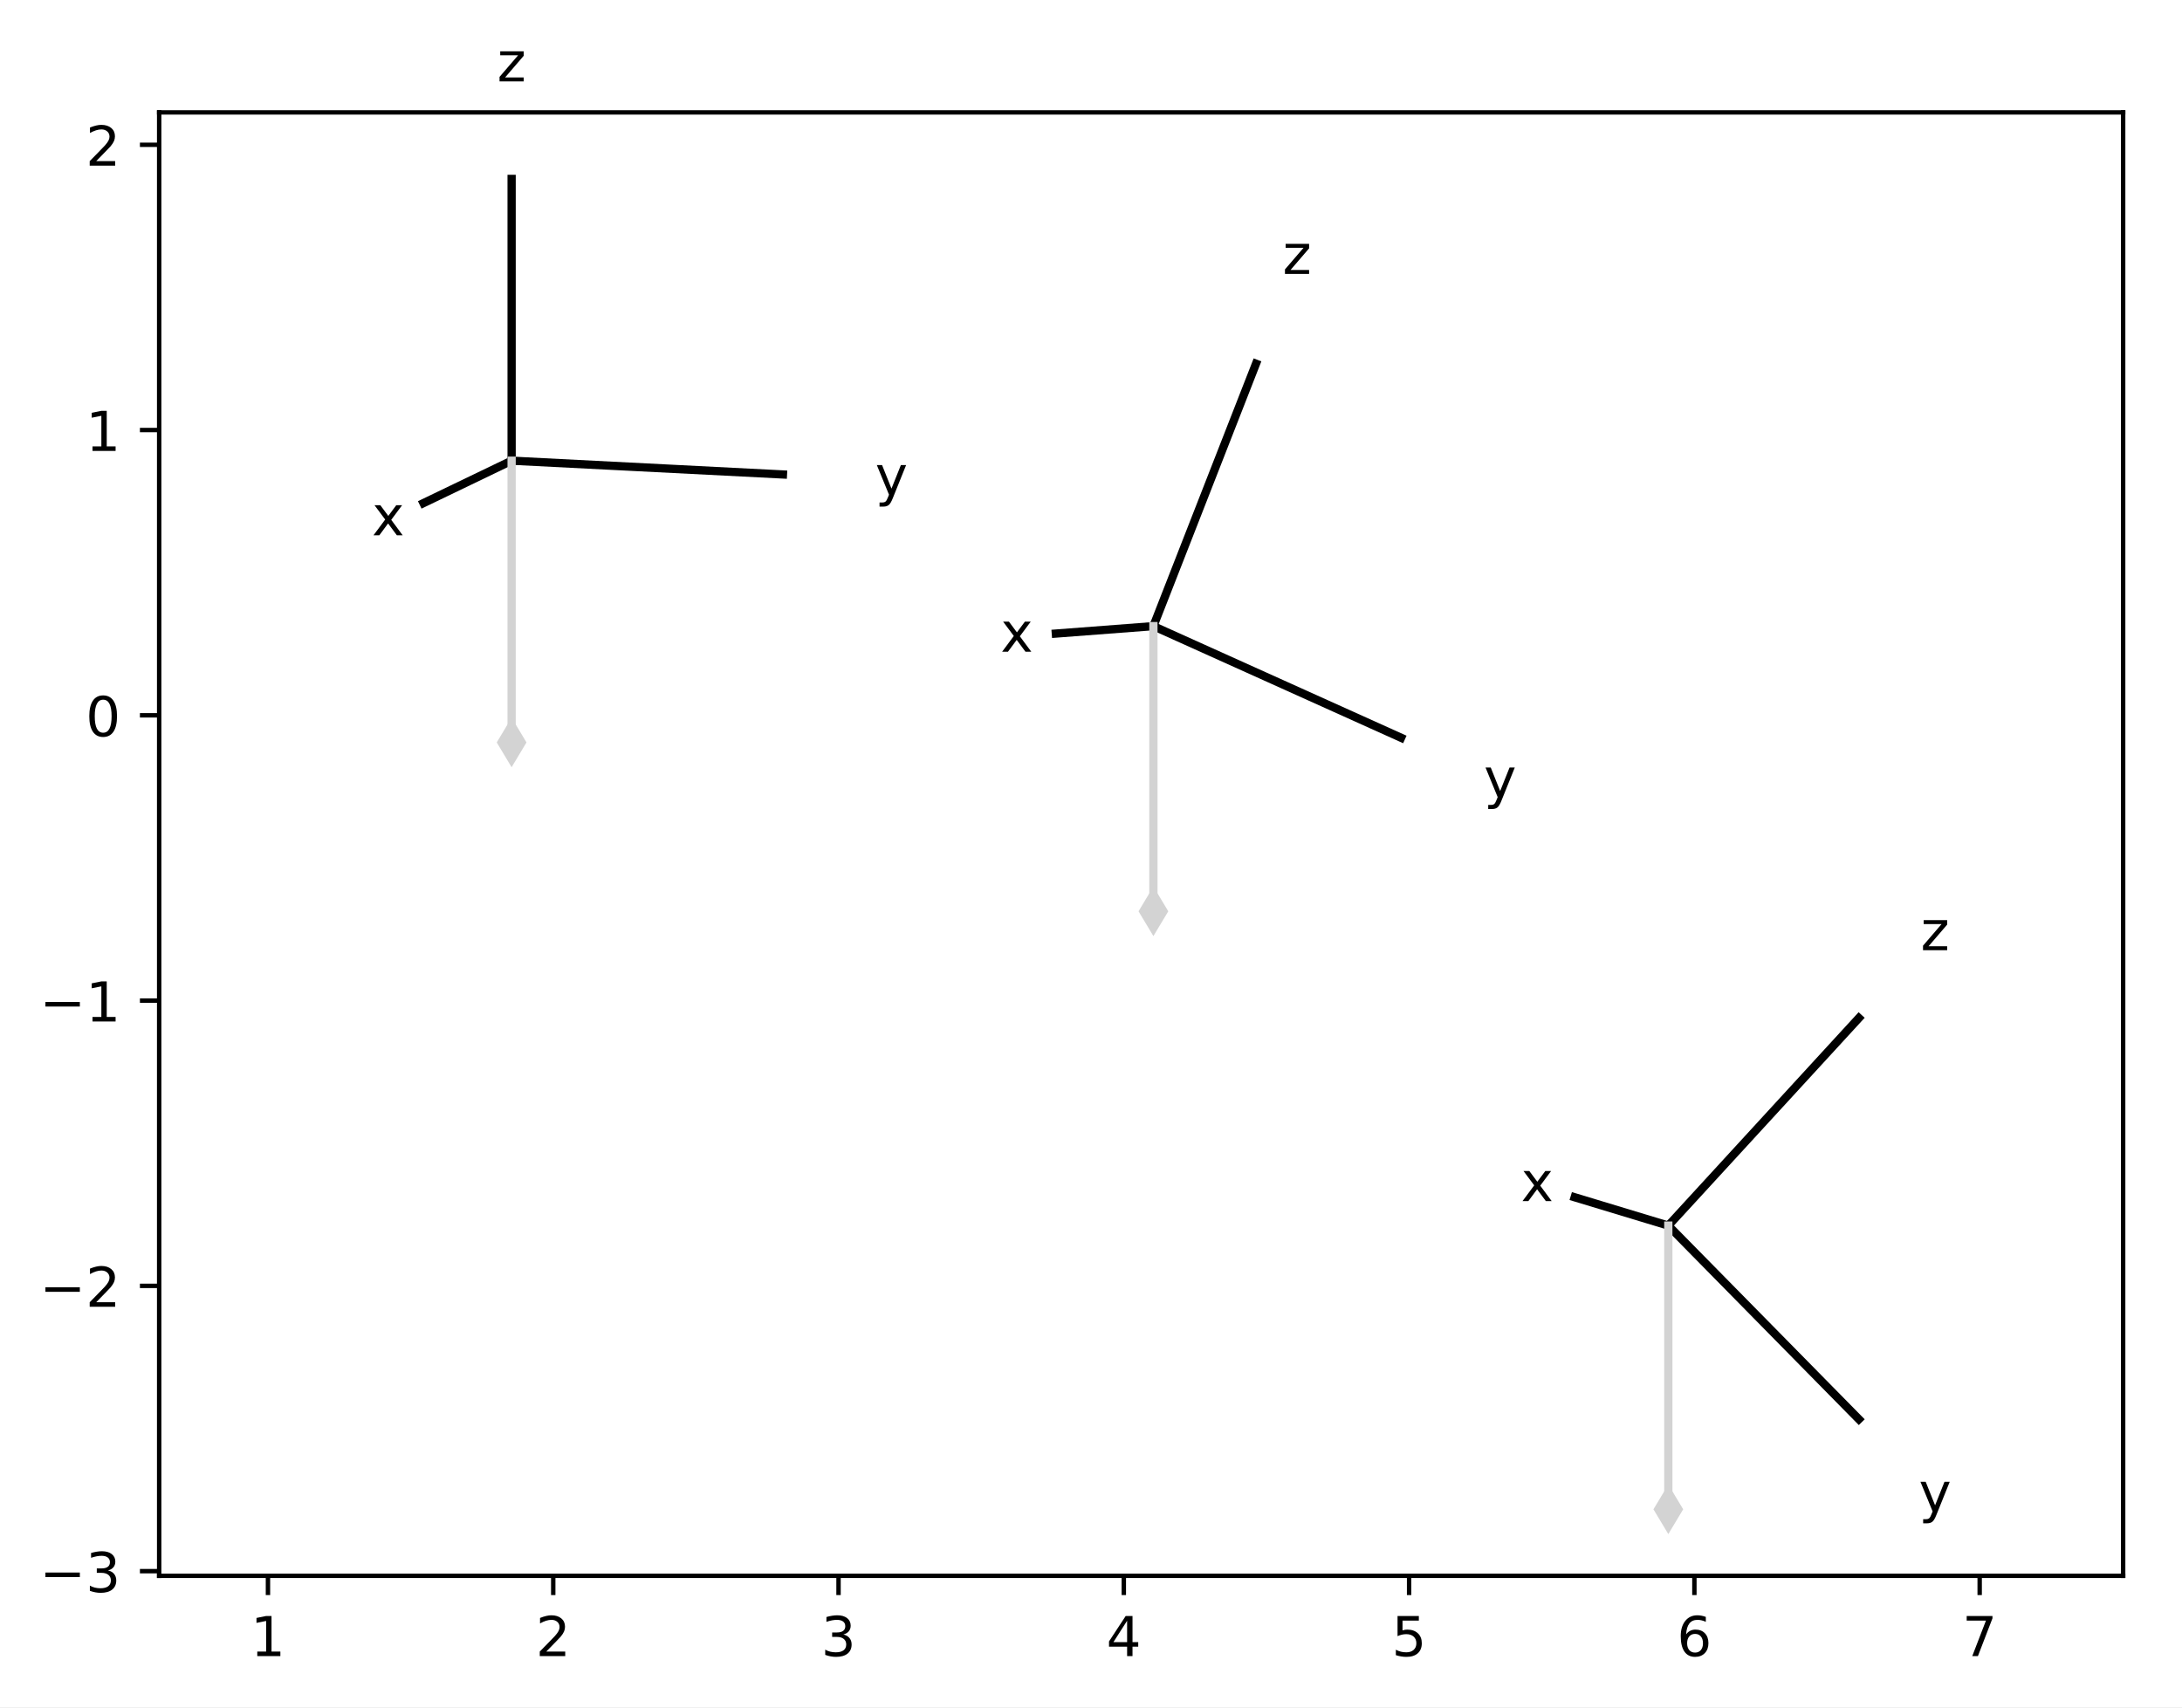
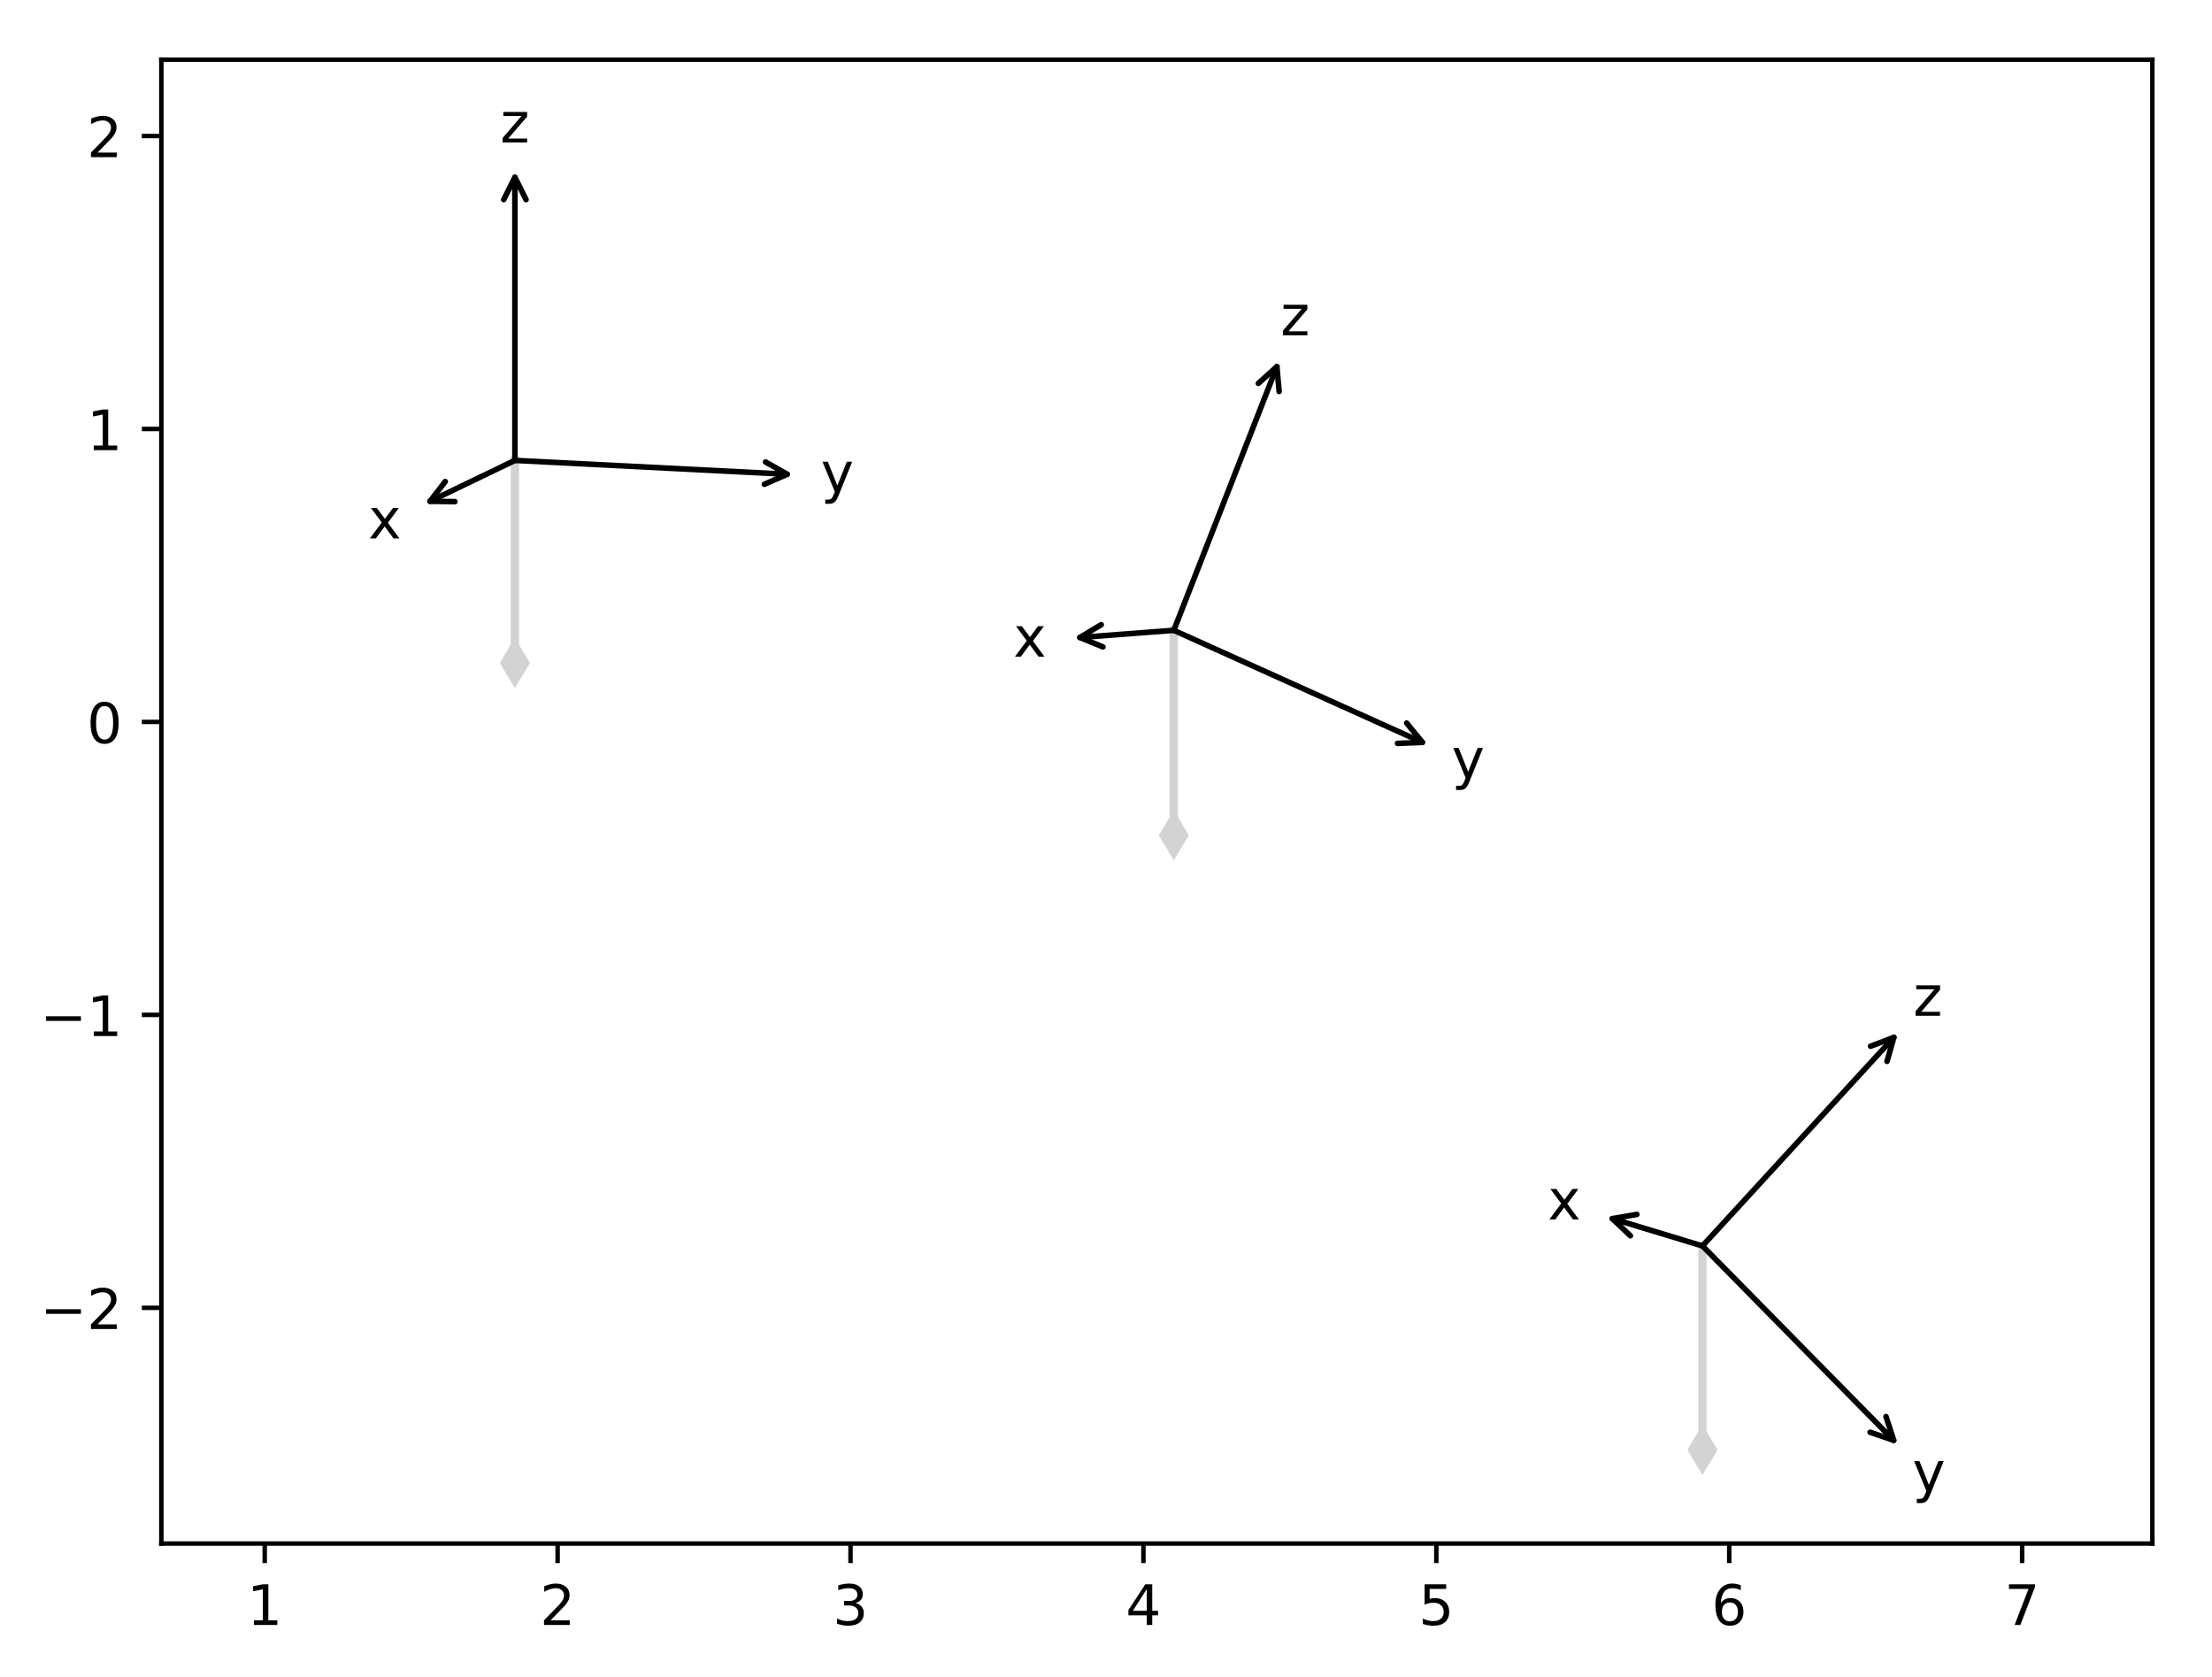
- <svg xmlns="http://www.w3.org/2000/svg" xmlns:xlink="http://www.w3.org/1999/xlink" height="310.428pt" version="1.1" viewBox="0 0 396.762 310.428" width="396.762pt">
+ <svg xmlns="http://www.w3.org/2000/svg" xmlns:xlink="http://www.w3.org/1999/xlink" height="300.69pt" version="1.1" viewBox="0 0 396.762 300.69" width="396.762pt">
  <defs>
    <style type="text/css">
*{stroke-linecap:butt;stroke-linejoin:round;}
  </style>
  </defs>
  <g id="figure_1">
    <g id="patch_1">
-       <path d="M 0 310.428  L 396.762 310.428  L 396.762 0  L 0 0  z " style="fill:#ffffff;" />
+       <path d="M 0 300.69  L 396.762 300.69  L 396.762 0  L 0 0  z " style="fill:#ffffff;" />
    </g>
    <g id="axes_1">
      <g id="patch_2">
-         <path d="M 28.942 286.55  L 386.062 286.55  L 386.062 20.438  L 28.942 20.438  z " style="fill:#ffffff;" />
+         <path d="M 28.942 276.812  L 386.062 276.812  L 386.062 10.7  L 28.942 10.7  z " style="fill:#ffffff;" />
      </g>
      <g id="matplotlib.axis_1">
        <g id="xtick_1">
          <g id="line2d_1">
            <defs>
-               <path d="M 0 0  L 0 3.5  " id="m5de3e7f4dd" style="stroke:#000000;stroke-width:0.8;" />
-             </defs>
-             <g>
-               <use style="stroke:#000000;stroke-width:0.8;" x="48.723" xlink:href="#m5de3e7f4dd" y="286.55" />
+               <path d="M 0 0  L 0 3.5  " id="m774a29f440" style="stroke:#000000;stroke-width:0.8;" />
+             </defs>
+             <g>
+               <use style="stroke:#000000;stroke-width:0.8;" x="47.483" xlink:href="#m774a29f440" y="276.812" />
            </g>
          </g>
          <g id="text_1">
            <defs>
              <path d="M 12.406 8.297  L 28.516 8.297  L 28.516 63.922  L 10.984 60.406  L 10.984 69.391  L 28.422 72.906  L 38.281 72.906  L 38.281 8.297  L 54.391 8.297  L 54.391 0  L 12.406 0  z " id="DejaVuSans-49" />
            </defs>
-             <g transform="translate(45.5417 301.1481)scale(0.1 -0.1)">
+             <g transform="translate(44.30175 291.4104)scale(0.1 -0.1)">
              <use xlink:href="#DejaVuSans-49" />
            </g>
          </g>
        </g>
        <g id="xtick_2">
          <g id="line2d_2">
            <g>
-               <use style="stroke:#000000;stroke-width:0.8;" x="100.598" xlink:href="#m5de3e7f4dd" y="286.55" />
+               <use style="stroke:#000000;stroke-width:0.8;" x="100.02" xlink:href="#m774a29f440" y="276.812" />
            </g>
          </g>
          <g id="text_2">
            <defs>
              <path d="M 19.188 8.297  L 53.609 8.297  L 53.609 0  L 7.328 0  L 7.328 8.297  Q 12.938 14.109 22.625 23.891  Q 32.328 33.688 34.812 36.531  Q 39.547 41.844 41.422 45.531  Q 43.312 49.219 43.312 52.781  Q 43.312 58.594 39.234 62.25  Q 35.156 65.922 28.609 65.922  Q 23.969 65.922 18.812 64.312  Q 13.672 62.703 7.812 59.422  L 7.812 69.391  Q 13.766 71.781 18.938 73  Q 24.125 74.219 28.422 74.219  Q 39.75 74.219 46.484 68.547  Q 53.219 62.891 53.219 53.422  Q 53.219 48.922 51.531 44.891  Q 49.859 40.875 45.406 35.406  Q 44.188 33.984 37.641 27.219  Q 31.109 20.453 19.188 8.297  z " id="DejaVuSans-50" />
            </defs>
-             <g transform="translate(97.41674 301.1481)scale(0.1 -0.1)">
+             <g transform="translate(96.83888 291.4104)scale(0.1 -0.1)">
              <use xlink:href="#DejaVuSans-50" />
            </g>
          </g>
        </g>
        <g id="xtick_3">
          <g id="line2d_3">
            <g>
-               <use style="stroke:#000000;stroke-width:0.8;" x="152.473" xlink:href="#m5de3e7f4dd" y="286.55" />
+               <use style="stroke:#000000;stroke-width:0.8;" x="152.557" xlink:href="#m774a29f440" y="276.812" />
            </g>
          </g>
          <g id="text_3">
            <defs>
              <path d="M 40.578 39.312  Q 47.656 37.797 51.625 33  Q 55.609 28.219 55.609 21.188  Q 55.609 10.406 48.188 4.484  Q 40.766 -1.422 27.094 -1.422  Q 22.516 -1.422 17.656 -0.516  Q 12.797 0.391 7.625 2.203  L 7.625 11.719  Q 11.719 9.328 16.594 8.109  Q 21.484 6.891 26.812 6.891  Q 36.078 6.891 40.938 10.547  Q 45.797 14.203 45.797 21.188  Q 45.797 27.641 41.281 31.266  Q 36.766 34.906 28.719 34.906  L 20.219 34.906  L 20.219 43.016  L 29.109 43.016  Q 36.375 43.016 40.234 45.922  Q 44.094 48.828 44.094 54.297  Q 44.094 59.906 40.109 62.906  Q 36.141 65.922 28.719 65.922  Q 24.656 65.922 20.016 65.031  Q 15.375 64.156 9.812 62.312  L 9.812 71.094  Q 15.438 72.656 20.344 73.438  Q 25.25 74.219 29.594 74.219  Q 40.828 74.219 47.359 69.109  Q 53.906 64.016 53.906 55.328  Q 53.906 49.266 50.438 45.094  Q 46.969 40.922 40.578 39.312  z " id="DejaVuSans-51" />
            </defs>
-             <g transform="translate(149.2918 301.1481)scale(0.1 -0.1)">
+             <g transform="translate(149.376 291.4104)scale(0.1 -0.1)">
              <use xlink:href="#DejaVuSans-51" />
            </g>
          </g>
        </g>
        <g id="xtick_4">
          <g id="line2d_4">
            <g>
-               <use style="stroke:#000000;stroke-width:0.8;" x="204.348" xlink:href="#m5de3e7f4dd" y="286.55" />
+               <use style="stroke:#000000;stroke-width:0.8;" x="205.094" xlink:href="#m774a29f440" y="276.812" />
            </g>
          </g>
          <g id="text_4">
            <defs>
              <path d="M 37.797 64.312  L 12.891 25.391  L 37.797 25.391  z M 35.203 72.906  L 47.609 72.906  L 47.609 25.391  L 58.016 25.391  L 58.016 17.188  L 47.609 17.188  L 47.609 0  L 37.797 0  L 37.797 17.188  L 4.891 17.188  L 4.891 26.703  z " id="DejaVuSans-52" />
            </defs>
-             <g transform="translate(201.1668 301.1481)scale(0.1 -0.1)">
+             <g transform="translate(201.9131 291.4104)scale(0.1 -0.1)">
              <use xlink:href="#DejaVuSans-52" />
            </g>
          </g>
        </g>
        <g id="xtick_5">
          <g id="line2d_5">
            <g>
-               <use style="stroke:#000000;stroke-width:0.8;" x="256.223" xlink:href="#m5de3e7f4dd" y="286.55" />
+               <use style="stroke:#000000;stroke-width:0.8;" x="257.631" xlink:href="#m774a29f440" y="276.812" />
            </g>
          </g>
          <g id="text_5">
            <defs>
              <path d="M 10.797 72.906  L 49.516 72.906  L 49.516 64.594  L 19.828 64.594  L 19.828 46.734  Q 21.969 47.469 24.109 47.828  Q 26.266 48.188 28.422 48.188  Q 40.625 48.188 47.75 41.5  Q 54.891 34.812 54.891 23.391  Q 54.891 11.625 47.562 5.094  Q 40.234 -1.422 26.906 -1.422  Q 22.312 -1.422 17.547 -0.641  Q 12.797 0.141 7.719 1.703  L 7.719 11.625  Q 12.109 9.234 16.797 8.062  Q 21.484 6.891 26.703 6.891  Q 35.156 6.891 40.078 11.328  Q 45.016 15.766 45.016 23.391  Q 45.016 31 40.078 35.438  Q 35.156 39.891 26.703 39.891  Q 22.75 39.891 18.812 39.016  Q 14.891 38.141 10.797 36.281  z " id="DejaVuSans-53" />
            </defs>
-             <g transform="translate(253.0419 301.1481)scale(0.1 -0.1)">
+             <g transform="translate(254.4502 291.4104)scale(0.1 -0.1)">
              <use xlink:href="#DejaVuSans-53" />
            </g>
          </g>
        </g>
        <g id="xtick_6">
          <g id="line2d_6">
            <g>
-               <use style="stroke:#000000;stroke-width:0.8;" x="308.098" xlink:href="#m5de3e7f4dd" y="286.55" />
+               <use style="stroke:#000000;stroke-width:0.8;" x="310.169" xlink:href="#m774a29f440" y="276.812" />
            </g>
          </g>
          <g id="text_6">
            <defs>
              <path d="M 33.016 40.375  Q 26.375 40.375 22.484 35.828  Q 18.609 31.297 18.609 23.391  Q 18.609 15.531 22.484 10.953  Q 26.375 6.391 33.016 6.391  Q 39.656 6.391 43.531 10.953  Q 47.406 15.531 47.406 23.391  Q 47.406 31.297 43.531 35.828  Q 39.656 40.375 33.016 40.375  z M 52.594 71.297  L 52.594 62.312  Q 48.875 64.062 45.094 64.984  Q 41.312 65.922 37.594 65.922  Q 27.828 65.922 22.672 59.328  Q 17.531 52.734 16.797 39.406  Q 19.672 43.656 24.016 45.922  Q 28.375 48.188 33.594 48.188  Q 44.578 48.188 50.953 41.516  Q 57.328 34.859 57.328 23.391  Q 57.328 12.156 50.688 5.359  Q 44.047 -1.422 33.016 -1.422  Q 20.359 -1.422 13.672 8.266  Q 6.984 17.969 6.984 36.375  Q 6.984 53.656 15.188 63.938  Q 23.391 74.219 37.203 74.219  Q 40.922 74.219 44.703 73.484  Q 48.484 72.75 52.594 71.297  z " id="DejaVuSans-54" />
            </defs>
-             <g transform="translate(304.9169 301.1481)scale(0.1 -0.1)">
+             <g transform="translate(306.9874 291.4104)scale(0.1 -0.1)">
              <use xlink:href="#DejaVuSans-54" />
            </g>
          </g>
        </g>
        <g id="xtick_7">
          <g id="line2d_7">
            <g>
-               <use style="stroke:#000000;stroke-width:0.8;" x="359.973" xlink:href="#m5de3e7f4dd" y="286.55" />
+               <use style="stroke:#000000;stroke-width:0.8;" x="362.706" xlink:href="#m774a29f440" y="276.812" />
            </g>
          </g>
          <g id="text_7">
            <defs>
              <path d="M 8.203 72.906  L 55.078 72.906  L 55.078 68.703  L 28.609 0  L 18.312 0  L 43.219 64.594  L 8.203 64.594  z " id="DejaVuSans-55" />
            </defs>
-             <g transform="translate(356.792 301.1481)scale(0.1 -0.1)">
+             <g transform="translate(359.5245 291.4104)scale(0.1 -0.1)">
              <use xlink:href="#DejaVuSans-55" />
            </g>
          </g>
        </g>
      </g>
      <g id="matplotlib.axis_2">
        <g id="ytick_1">
          <g id="line2d_8">
            <defs>
-               <path d="M 0 0  L -3.5 0  " id="mc0861842dc" style="stroke:#000000;stroke-width:0.8;" />
-             </defs>
-             <g>
-               <use style="stroke:#000000;stroke-width:0.8;" x="28.942" xlink:href="#mc0861842dc" y="285.702" />
+               <path d="M 0 0  L -3.5 0  " id="m45615e669d" style="stroke:#000000;stroke-width:0.8;" />
+             </defs>
+             <g>
+               <use style="stroke:#000000;stroke-width:0.8;" x="28.942" xlink:href="#m45615e669d" y="234.539" />
            </g>
          </g>
          <g id="text_8">
            <defs>
              <path d="M 10.594 35.5  L 73.188 35.5  L 73.188 27.203  L 10.594 27.203  z " id="DejaVuSans-8722" />
            </defs>
-             <g transform="translate(7.2 289.5015)scale(0.1 -0.1)">
+             <g transform="translate(7.2 238.3385)scale(0.1 -0.1)">
              <use xlink:href="#DejaVuSans-8722" />
-               <use x="83.789" xlink:href="#DejaVuSans-51" />
+               <use x="83.789" xlink:href="#DejaVuSans-50" />
            </g>
          </g>
        </g>
        <g id="ytick_2">
          <g id="line2d_9">
            <g>
-               <use style="stroke:#000000;stroke-width:0.8;" x="28.942" xlink:href="#mc0861842dc" y="233.827" />
+               <use style="stroke:#000000;stroke-width:0.8;" x="28.942" xlink:href="#m45615e669d" y="182.002" />
            </g>
          </g>
          <g id="text_9">
-             <g transform="translate(7.2 237.6265)scale(0.1 -0.1)">
+             <g transform="translate(7.2 185.8014)scale(0.1 -0.1)">
              <use xlink:href="#DejaVuSans-8722" />
-               <use x="83.789" xlink:href="#DejaVuSans-50" />
+               <use x="83.789" xlink:href="#DejaVuSans-49" />
            </g>
          </g>
        </g>
        <g id="ytick_3">
          <g id="line2d_10">
            <g>
-               <use style="stroke:#000000;stroke-width:0.8;" x="28.942" xlink:href="#mc0861842dc" y="181.952" />
+               <use style="stroke:#000000;stroke-width:0.8;" x="28.942" xlink:href="#m45615e669d" y="129.465" />
            </g>
          </g>
          <g id="text_10">
-             <g transform="translate(7.2 185.7514)scale(0.1 -0.1)">
-               <use xlink:href="#DejaVuSans-8722" />
-               <use x="83.789" xlink:href="#DejaVuSans-49" />
+             <defs>
+               <path d="M 31.781 66.406  Q 24.172 66.406 20.328 58.906  Q 16.5 51.422 16.5 36.375  Q 16.5 21.391 20.328 13.891  Q 24.172 6.391 31.781 6.391  Q 39.453 6.391 43.281 13.891  Q 47.125 21.391 47.125 36.375  Q 47.125 51.422 43.281 58.906  Q 39.453 66.406 31.781 66.406  z M 31.781 74.219  Q 44.047 74.219 50.516 64.516  Q 56.984 54.828 56.984 36.375  Q 56.984 17.969 50.516 8.266  Q 44.047 -1.422 31.781 -1.422  Q 19.531 -1.422 13.062 8.266  Q 6.594 17.969 6.594 36.375  Q 6.594 54.828 13.062 64.516  Q 19.531 74.219 31.781 74.219  z " id="DejaVuSans-48" />
+             </defs>
+             <g transform="translate(15.57969 133.2643)scale(0.1 -0.1)">
+               <use xlink:href="#DejaVuSans-48" />
            </g>
          </g>
        </g>
        <g id="ytick_4">
          <g id="line2d_11">
            <g>
-               <use style="stroke:#000000;stroke-width:0.8;" x="28.942" xlink:href="#mc0861842dc" y="130.077" />
+               <use style="stroke:#000000;stroke-width:0.8;" x="28.942" xlink:href="#m45615e669d" y="76.928" />
            </g>
          </g>
          <g id="text_11">
-             <defs>
-               <path d="M 31.781 66.406  Q 24.172 66.406 20.328 58.906  Q 16.5 51.422 16.5 36.375  Q 16.5 21.391 20.328 13.891  Q 24.172 6.391 31.781 6.391  Q 39.453 6.391 43.281 13.891  Q 47.125 21.391 47.125 36.375  Q 47.125 51.422 43.281 58.906  Q 39.453 66.406 31.781 66.406  z M 31.781 74.219  Q 44.047 74.219 50.516 64.516  Q 56.984 54.828 56.984 36.375  Q 56.984 17.969 50.516 8.266  Q 44.047 -1.422 31.781 -1.422  Q 19.531 -1.422 13.062 8.266  Q 6.594 17.969 6.594 36.375  Q 6.594 54.828 13.062 64.516  Q 19.531 74.219 31.781 74.219  z " id="DejaVuSans-48" />
-             </defs>
-             <g transform="translate(15.57969 133.8764)scale(0.1 -0.1)">
-               <use xlink:href="#DejaVuSans-48" />
+             <g transform="translate(15.57969 80.72718)scale(0.1 -0.1)">
+               <use xlink:href="#DejaVuSans-49" />
            </g>
          </g>
        </g>
        <g id="ytick_5">
          <g id="line2d_12">
            <g>
-               <use style="stroke:#000000;stroke-width:0.8;" x="28.942" xlink:href="#mc0861842dc" y="78.202" />
+               <use style="stroke:#000000;stroke-width:0.8;" x="28.942" xlink:href="#m45615e669d" y="24.391" />
            </g>
          </g>
          <g id="text_12">
-             <g transform="translate(15.57969 82.00136)scale(0.1 -0.1)">
-               <use xlink:href="#DejaVuSans-49" />
-             </g>
-           </g>
-         </g>
-         <g id="ytick_6">
-           <g id="line2d_13">
-             <g>
-               <use style="stroke:#000000;stroke-width:0.8;" x="28.942" xlink:href="#mc0861842dc" y="26.327" />
-             </g>
-           </g>
-           <g id="text_13">
-             <g transform="translate(15.57969 30.12632)scale(0.1 -0.1)">
+             <g transform="translate(15.57969 28.19006)scale(0.1 -0.1)">
              <use xlink:href="#DejaVuSans-50" />
            </g>
          </g>
        </g>
      </g>
-       <g id="line2d_14">
-         <path clip-path="url(#p14cb72db06)" d="M 93.03 83.77  L 76.999 91.488  " style="fill:none;stroke:#000000;stroke-linecap:square;stroke-width:1.5;" />
-       </g>
-       <g id="line2d_15">
-         <path clip-path="url(#p14cb72db06)" d="M 93.03 83.77  L 142.366 86.278  " style="fill:none;stroke:#000000;stroke-linecap:square;stroke-width:1.5;" />
-       </g>
+       <g id="line2d_13" />
+       <g id="line2d_14" />
+       <g id="line2d_15" />
      <g id="line2d_16">
-         <path clip-path="url(#p14cb72db06)" d="M 93.03 83.77  L 93.03 32.534  " style="fill:none;stroke:#000000;stroke-linecap:square;stroke-width:1.5;" />
+         <path clip-path="url(#pab2f4154a8)" d="M 92.355 82.567  L 92.355 118.89  " style="fill:none;stroke:#d3d3d3;stroke-linecap:square;stroke-width:1.5;" />
      </g>
      <g id="line2d_17">
-         <path clip-path="url(#p14cb72db06)" d="M 93.03 83.77  L 93.03 135.006  " style="fill:none;stroke:#d3d3d3;stroke-linecap:square;stroke-width:1.5;" />
-       </g>
-       <g id="line2d_18">
-         <path clip-path="url(#p14cb72db06)" d="M 93.03 135.006  " style="fill:none;stroke:#d3d3d3;stroke-linecap:square;stroke-width:1.5;" />
+         <path clip-path="url(#pab2f4154a8)" d="M 92.355 118.89  " style="fill:none;stroke:#d3d3d3;stroke-linecap:square;stroke-width:1.5;" />
        <defs>
-           <path d="M -0 3.536  L 2.121 0  L -0 -3.536  L -2.121 -0  z " id="mdd1fc733c5" style="stroke:#d3d3d3;stroke-linejoin:miter;" />
+           <path d="M -0 3.536  L 2.121 0  L -0 -3.536  L -2.121 -0  z " id="m69520a4893" style="stroke:#d3d3d3;stroke-linejoin:miter;" />
        </defs>
-         <g clip-path="url(#p14cb72db06)">
-           <use style="fill:#d3d3d3;stroke:#d3d3d3;stroke-linejoin:miter;" x="93.03" xlink:href="#mdd1fc733c5" y="135.006" />
-         </g>
-       </g>
-       <g id="line2d_19">
-         <path clip-path="url(#p14cb72db06)" d="M 209.728 113.858  L 191.988 115.209  " style="fill:none;stroke:#000000;stroke-linecap:square;stroke-width:1.5;" />
-       </g>
-       <g id="line2d_20">
-         <path clip-path="url(#p14cb72db06)" d="M 209.728 113.858  L 254.765 134.156  " style="fill:none;stroke:#000000;stroke-linecap:square;stroke-width:1.5;" />
-       </g>
+         <g clip-path="url(#pab2f4154a8)">
+           <use style="fill:#d3d3d3;stroke:#d3d3d3;stroke-linejoin:miter;" x="92.355" xlink:href="#m69520a4893" y="118.89" />
+         </g>
+       </g>
+       <g id="line2d_18" />
+       <g id="line2d_19" />
+       <g id="line2d_20" />
      <g id="line2d_21">
-         <path clip-path="url(#p14cb72db06)" d="M 209.728 113.858  L 228.383 66.138  " style="fill:none;stroke:#000000;stroke-linecap:square;stroke-width:1.5;" />
+         <path clip-path="url(#pab2f4154a8)" d="M 210.543 113.039  L 210.543 149.801  " style="fill:none;stroke:#d3d3d3;stroke-linecap:square;stroke-width:1.5;" />
      </g>
      <g id="line2d_22">
-         <path clip-path="url(#p14cb72db06)" d="M 209.728 113.858  L 209.728 165.713  " style="fill:none;stroke:#d3d3d3;stroke-linecap:square;stroke-width:1.5;" />
-       </g>
-       <g id="line2d_23">
-         <path clip-path="url(#p14cb72db06)" d="M 209.728 165.713  " style="fill:none;stroke:#d3d3d3;stroke-linecap:square;stroke-width:1.5;" />
-         <g clip-path="url(#p14cb72db06)">
-           <use style="fill:#d3d3d3;stroke:#d3d3d3;stroke-linejoin:miter;" x="209.728" xlink:href="#mdd1fc733c5" y="165.713" />
-         </g>
-       </g>
-       <g id="line2d_24">
-         <path clip-path="url(#p14cb72db06)" d="M 303.356 222.866  L 286.328 217.711  " style="fill:none;stroke:#000000;stroke-linecap:square;stroke-width:1.5;" />
-       </g>
-       <g id="line2d_25">
-         <path clip-path="url(#p14cb72db06)" d="M 303.356 222.866  L 338.005 258.077  " style="fill:none;stroke:#000000;stroke-linecap:square;stroke-width:1.5;" />
-       </g>
+         <path clip-path="url(#pab2f4154a8)" d="M 210.543 149.801  " style="fill:none;stroke:#d3d3d3;stroke-linecap:square;stroke-width:1.5;" />
+         <g clip-path="url(#pab2f4154a8)">
+           <use style="fill:#d3d3d3;stroke:#d3d3d3;stroke-linejoin:miter;" x="210.543" xlink:href="#m69520a4893" y="149.801" />
+         </g>
+       </g>
+       <g id="line2d_23" />
+       <g id="line2d_24" />
+       <g id="line2d_25" />
      <g id="line2d_26">
-         <path clip-path="url(#p14cb72db06)" d="M 303.356 222.866  L 338.005 185.122  " style="fill:none;stroke:#000000;stroke-linecap:square;stroke-width:1.5;" />
+         <path clip-path="url(#pab2f4154a8)" d="M 305.366 223.439  L 305.366 260.011  " style="fill:none;stroke:#d3d3d3;stroke-linecap:square;stroke-width:1.5;" />
      </g>
      <g id="line2d_27">
-         <path clip-path="url(#p14cb72db06)" d="M 303.356 222.866  L 303.356 274.454  " style="fill:none;stroke:#d3d3d3;stroke-linecap:square;stroke-width:1.5;" />
-       </g>
-       <g id="line2d_28">
-         <path clip-path="url(#p14cb72db06)" d="M 303.356 274.454  " style="fill:none;stroke:#d3d3d3;stroke-linecap:square;stroke-width:1.5;" />
-         <g clip-path="url(#p14cb72db06)">
-           <use style="fill:#d3d3d3;stroke:#d3d3d3;stroke-linejoin:miter;" x="303.356" xlink:href="#mdd1fc733c5" y="274.454" />
+         <path clip-path="url(#pab2f4154a8)" d="M 305.366 260.011  " style="fill:none;stroke:#d3d3d3;stroke-linecap:square;stroke-width:1.5;" />
+         <g clip-path="url(#pab2f4154a8)">
+           <use style="fill:#d3d3d3;stroke:#d3d3d3;stroke-linejoin:miter;" x="305.366" xlink:href="#m69520a4893" y="260.011" />
        </g>
      </g>
      <g id="patch_3">
-         <path d="M 28.942 286.55  L 28.942 20.438  " style="fill:none;stroke:#000000;stroke-linecap:square;stroke-linejoin:miter;stroke-width:0.8;" />
+         <path d="M 28.942 276.812  L 28.942 10.7  " style="fill:none;stroke:#000000;stroke-linecap:square;stroke-linejoin:miter;stroke-width:0.8;" />
      </g>
      <g id="patch_4">
-         <path d="M 386.062 286.55  L 386.062 20.438  " style="fill:none;stroke:#000000;stroke-linecap:square;stroke-linejoin:miter;stroke-width:0.8;" />
+         <path d="M 386.062 276.812  L 386.062 10.7  " style="fill:none;stroke:#000000;stroke-linecap:square;stroke-linejoin:miter;stroke-width:0.8;" />
      </g>
      <g id="patch_5">
-         <path d="M 28.942 286.55  L 386.062 286.55  " style="fill:none;stroke:#000000;stroke-linecap:square;stroke-linejoin:miter;stroke-width:0.8;" />
+         <path d="M 28.942 276.812  L 386.062 276.812  " style="fill:none;stroke:#000000;stroke-linecap:square;stroke-linejoin:miter;stroke-width:0.8;" />
      </g>
      <g id="patch_6">
-         <path d="M 28.942 20.438  L 386.062 20.438  " style="fill:none;stroke:#000000;stroke-linecap:square;stroke-linejoin:miter;stroke-width:0.8;" />
-       </g>
-       <g id="text_14">
+         <path d="M 28.942 10.7  L 386.062 10.7  " style="fill:none;stroke:#000000;stroke-linecap:square;stroke-linejoin:miter;stroke-width:0.8;" />
+       </g>
+       <g id="patch_7">
+         <path d="M 77.128 89.898  Q 84.238 86.475 92.355 82.567  " style="fill:none;stroke:#000000;stroke-linecap:round;" />
+         <path d="M 81.599 89.965  L 77.128 89.898  L 79.864 86.361  " style="fill:none;stroke:#000000;stroke-linecap:round;" />
+       </g>
+       <g id="text_13">
        <defs>
          <path d="M 54.891 54.688  L 35.109 28.078  L 55.906 0  L 45.312 0  L 29.391 21.484  L 13.484 0  L 2.875 0  L 24.125 28.609  L 4.688 54.688  L 15.281 54.688  L 29.781 35.203  L 44.281 54.688  z " id="DejaVuSans-120" />
        </defs>
-         <g transform="translate(67.62777 97.33437)scale(0.1 -0.1)">
+         <g transform="translate(66.06035 96.56118)scale(0.1 -0.1)">
          <use xlink:href="#DejaVuSans-120" />
        </g>
      </g>
-       <g id="text_15">
+       <g id="patch_8">
+         <path d="M 141.204 85.05  Q 117.338 83.837 92.355 82.567  " style="fill:none;stroke:#000000;stroke-linecap:round;" />
+         <path d="M 137.311 82.849  L 141.204 85.05  L 137.108 86.844  " style="fill:none;stroke:#000000;stroke-linecap:round;" />
+       </g>
+       <g id="text_14">
        <defs>
          <path d="M 32.172 -5.078  Q 28.375 -14.844 24.75 -17.812  Q 21.141 -20.797 15.094 -20.797  L 7.906 -20.797  L 7.906 -13.281  L 13.188 -13.281  Q 16.891 -13.281 18.938 -11.516  Q 21 -9.766 23.484 -3.219  L 25.094 0.875  L 2.984 54.688  L 12.5 54.688  L 29.594 11.922  L 46.688 54.688  L 56.203 54.688  z " id="DejaVuSans-121" />
        </defs>
-         <g transform="translate(159.1407 90.04012)scale(0.1 -0.1)">
+         <g transform="translate(147.2319 88.26598)scale(0.1 -0.1)">
          <use xlink:href="#DejaVuSans-121" />
        </g>
      </g>
-       <g id="text_16">
+       <g id="patch_9">
+         <path d="M 92.355 31.795  Q 92.355 56.622 92.355 82.567  " style="fill:none;stroke:#000000;stroke-linecap:round;" />
+         <path d="M 90.355 35.795  L 92.355 31.795  L 94.355 35.795  " style="fill:none;stroke:#000000;stroke-linecap:round;" />
+       </g>
+       <g id="text_15">
        <defs>
          <path d="M 5.516 54.688  L 48.188 54.688  L 48.188 46.484  L 14.406 7.172  L 48.188 7.172  L 48.188 0  L 4.297 0  L 4.297 8.203  L 38.094 47.516  L 5.516 47.516  z " id="DejaVuSans-122" />
        </defs>
-         <g transform="translate(90.40531 14.79844)scale(0.1 -0.1)">
+         <g transform="translate(89.73085 25.55538)scale(0.1 -0.1)">
          <use xlink:href="#DejaVuSans-122" />
        </g>
      </g>
+       <g id="patch_10">
+         <path d="M 193.691 114.323  Q 201.56 113.723 210.543 113.039  " style="fill:none;stroke:#000000;stroke-linecap:round;" />
+         <path d="M 197.832 116.013  L 193.691 114.323  L 197.528 112.025  " style="fill:none;stroke:#000000;stroke-linecap:round;" />
+       </g>
+       <g id="text_16">
+         <g transform="translate(181.7595 117.7657)scale(0.1 -0.1)">
+           <use xlink:href="#DejaVuSans-120" />
+         </g>
+       </g>
+       <g id="patch_11">
+         <path d="M 255.135 133.137  Q 233.349 123.318 210.543 113.039  " style="fill:none;stroke:#000000;stroke-linecap:round;" />
+         <path d="M 252.31 129.67  L 255.135 133.137  L 250.667 133.317  " style="fill:none;stroke:#000000;stroke-linecap:round;" />
+       </g>
      <g id="text_17">
-         <g transform="translate(181.9327 118.5095)scale(0.1 -0.1)">
+         <g transform="translate(260.3798 139.5938)scale(0.1 -0.1)">
+           <use xlink:href="#DejaVuSans-121" />
+         </g>
+       </g>
+       <g id="patch_12">
+         <path d="M 229.029 65.751  Q 219.99 88.874 210.543 113.039  " style="fill:none;stroke:#000000;stroke-linecap:round;" />
+         <path d="M 225.71 68.749  L 229.029 65.751  L 229.435 70.205  " style="fill:none;stroke:#000000;stroke-linecap:round;" />
+       </g>
+       <g id="text_18">
+         <g transform="translate(229.681 60.12977)scale(0.1 -0.1)">
+           <use xlink:href="#DejaVuSans-122" />
+         </g>
+       </g>
+       <g id="patch_13">
+         <path d="M 289.191 218.542  Q 296.744 220.828 305.366 223.439  " style="fill:none;stroke:#000000;stroke-linecap:round;" />
+         <path d="M 292.44 221.615  L 289.191 218.542  L 293.599 217.787  " style="fill:none;stroke:#000000;stroke-linecap:round;" />
+       </g>
+       <g id="text_19">
+         <g transform="translate(277.6189 218.6939)scale(0.1 -0.1)">
          <use xlink:href="#DejaVuSans-120" />
        </g>
      </g>
-       <g id="text_18">
-         <g transform="translate(269.8202 145.0351)scale(0.1 -0.1)">
+       <g id="patch_14">
+         <path d="M 339.673 258.302  Q 322.912 241.269 305.366 223.439  " style="fill:none;stroke:#000000;stroke-linecap:round;" />
+         <path d="M 338.293 254.048  L 339.673 258.302  L 335.442 256.854  " style="fill:none;stroke:#000000;stroke-linecap:round;" />
+       </g>
+       <g id="text_20">
+         <g transform="translate(343.0253 267.4754)scale(0.1 -0.1)">
          <use xlink:href="#DejaVuSans-121" />
        </g>
      </g>
-       <g id="text_19">
-         <g transform="translate(233.2206 49.80973)scale(0.1 -0.1)">
-           <use xlink:href="#DejaVuSans-122" />
-         </g>
-       </g>
-       <g id="text_20">
-         <g transform="translate(276.5575 218.4089)scale(0.1 -0.1)">
-           <use xlink:href="#DejaVuSans-120" />
-         </g>
+       <g id="patch_15">
+         <path d="M 339.701 186.036  Q 322.912 204.326 305.366 223.439  " style="fill:none;stroke:#000000;stroke-linecap:round;" />
+         <path d="M 335.523 187.63  L 339.701 186.036  L 338.47 190.335  " style="fill:none;stroke:#000000;stroke-linecap:round;" />
      </g>
      <g id="text_21">
-         <g transform="translate(348.9052 274.9211)scale(0.1 -0.1)">
-           <use xlink:href="#DejaVuSans-121" />
-         </g>
-       </g>
-       <g id="text_22">
-         <g transform="translate(349.2404 172.7837)scale(0.1 -0.1)">
+         <g transform="translate(343.1623 182.1665)scale(0.1 -0.1)">
          <use xlink:href="#DejaVuSans-122" />
        </g>
      </g>
    </g>
  </g>
  <defs>
-     <clipPath id="p14cb72db06">
-       <rect height="266.112" width="357.12" x="28.942" y="20.438" />
+     <clipPath id="pab2f4154a8">
+       <rect height="266.112" width="357.12" x="28.942" y="10.7" />
    </clipPath>
  </defs>
</svg>
